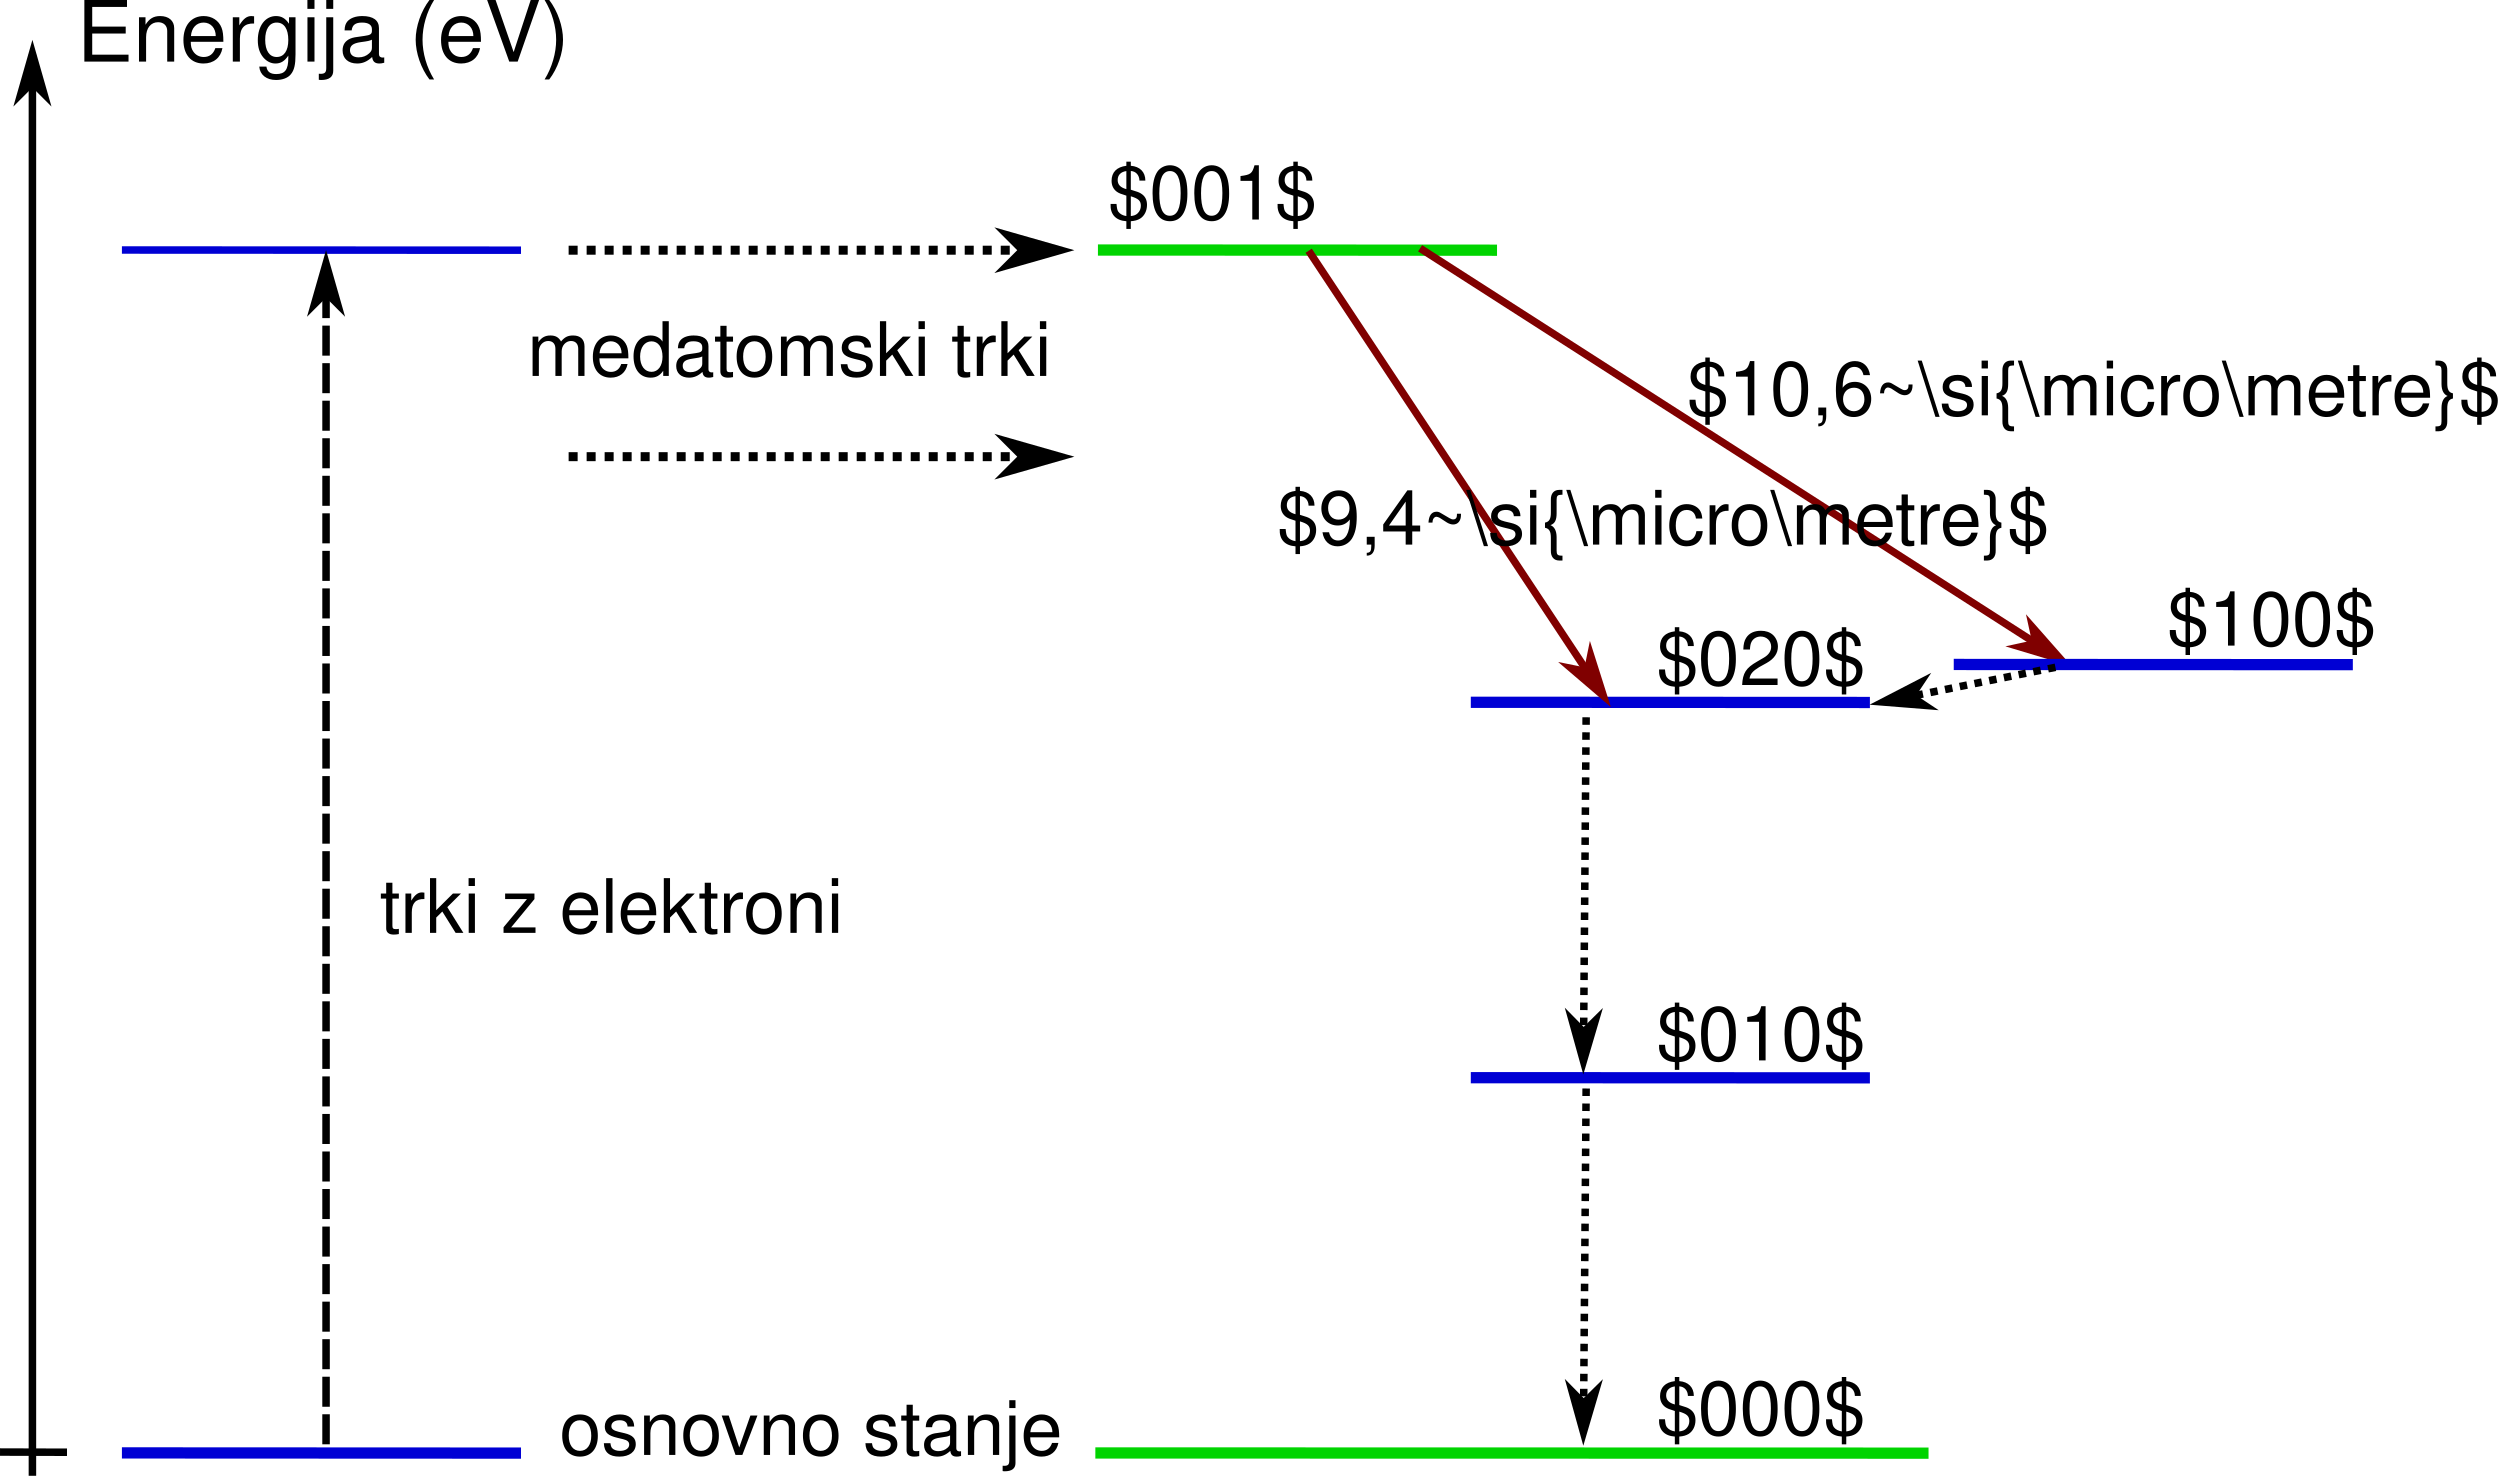
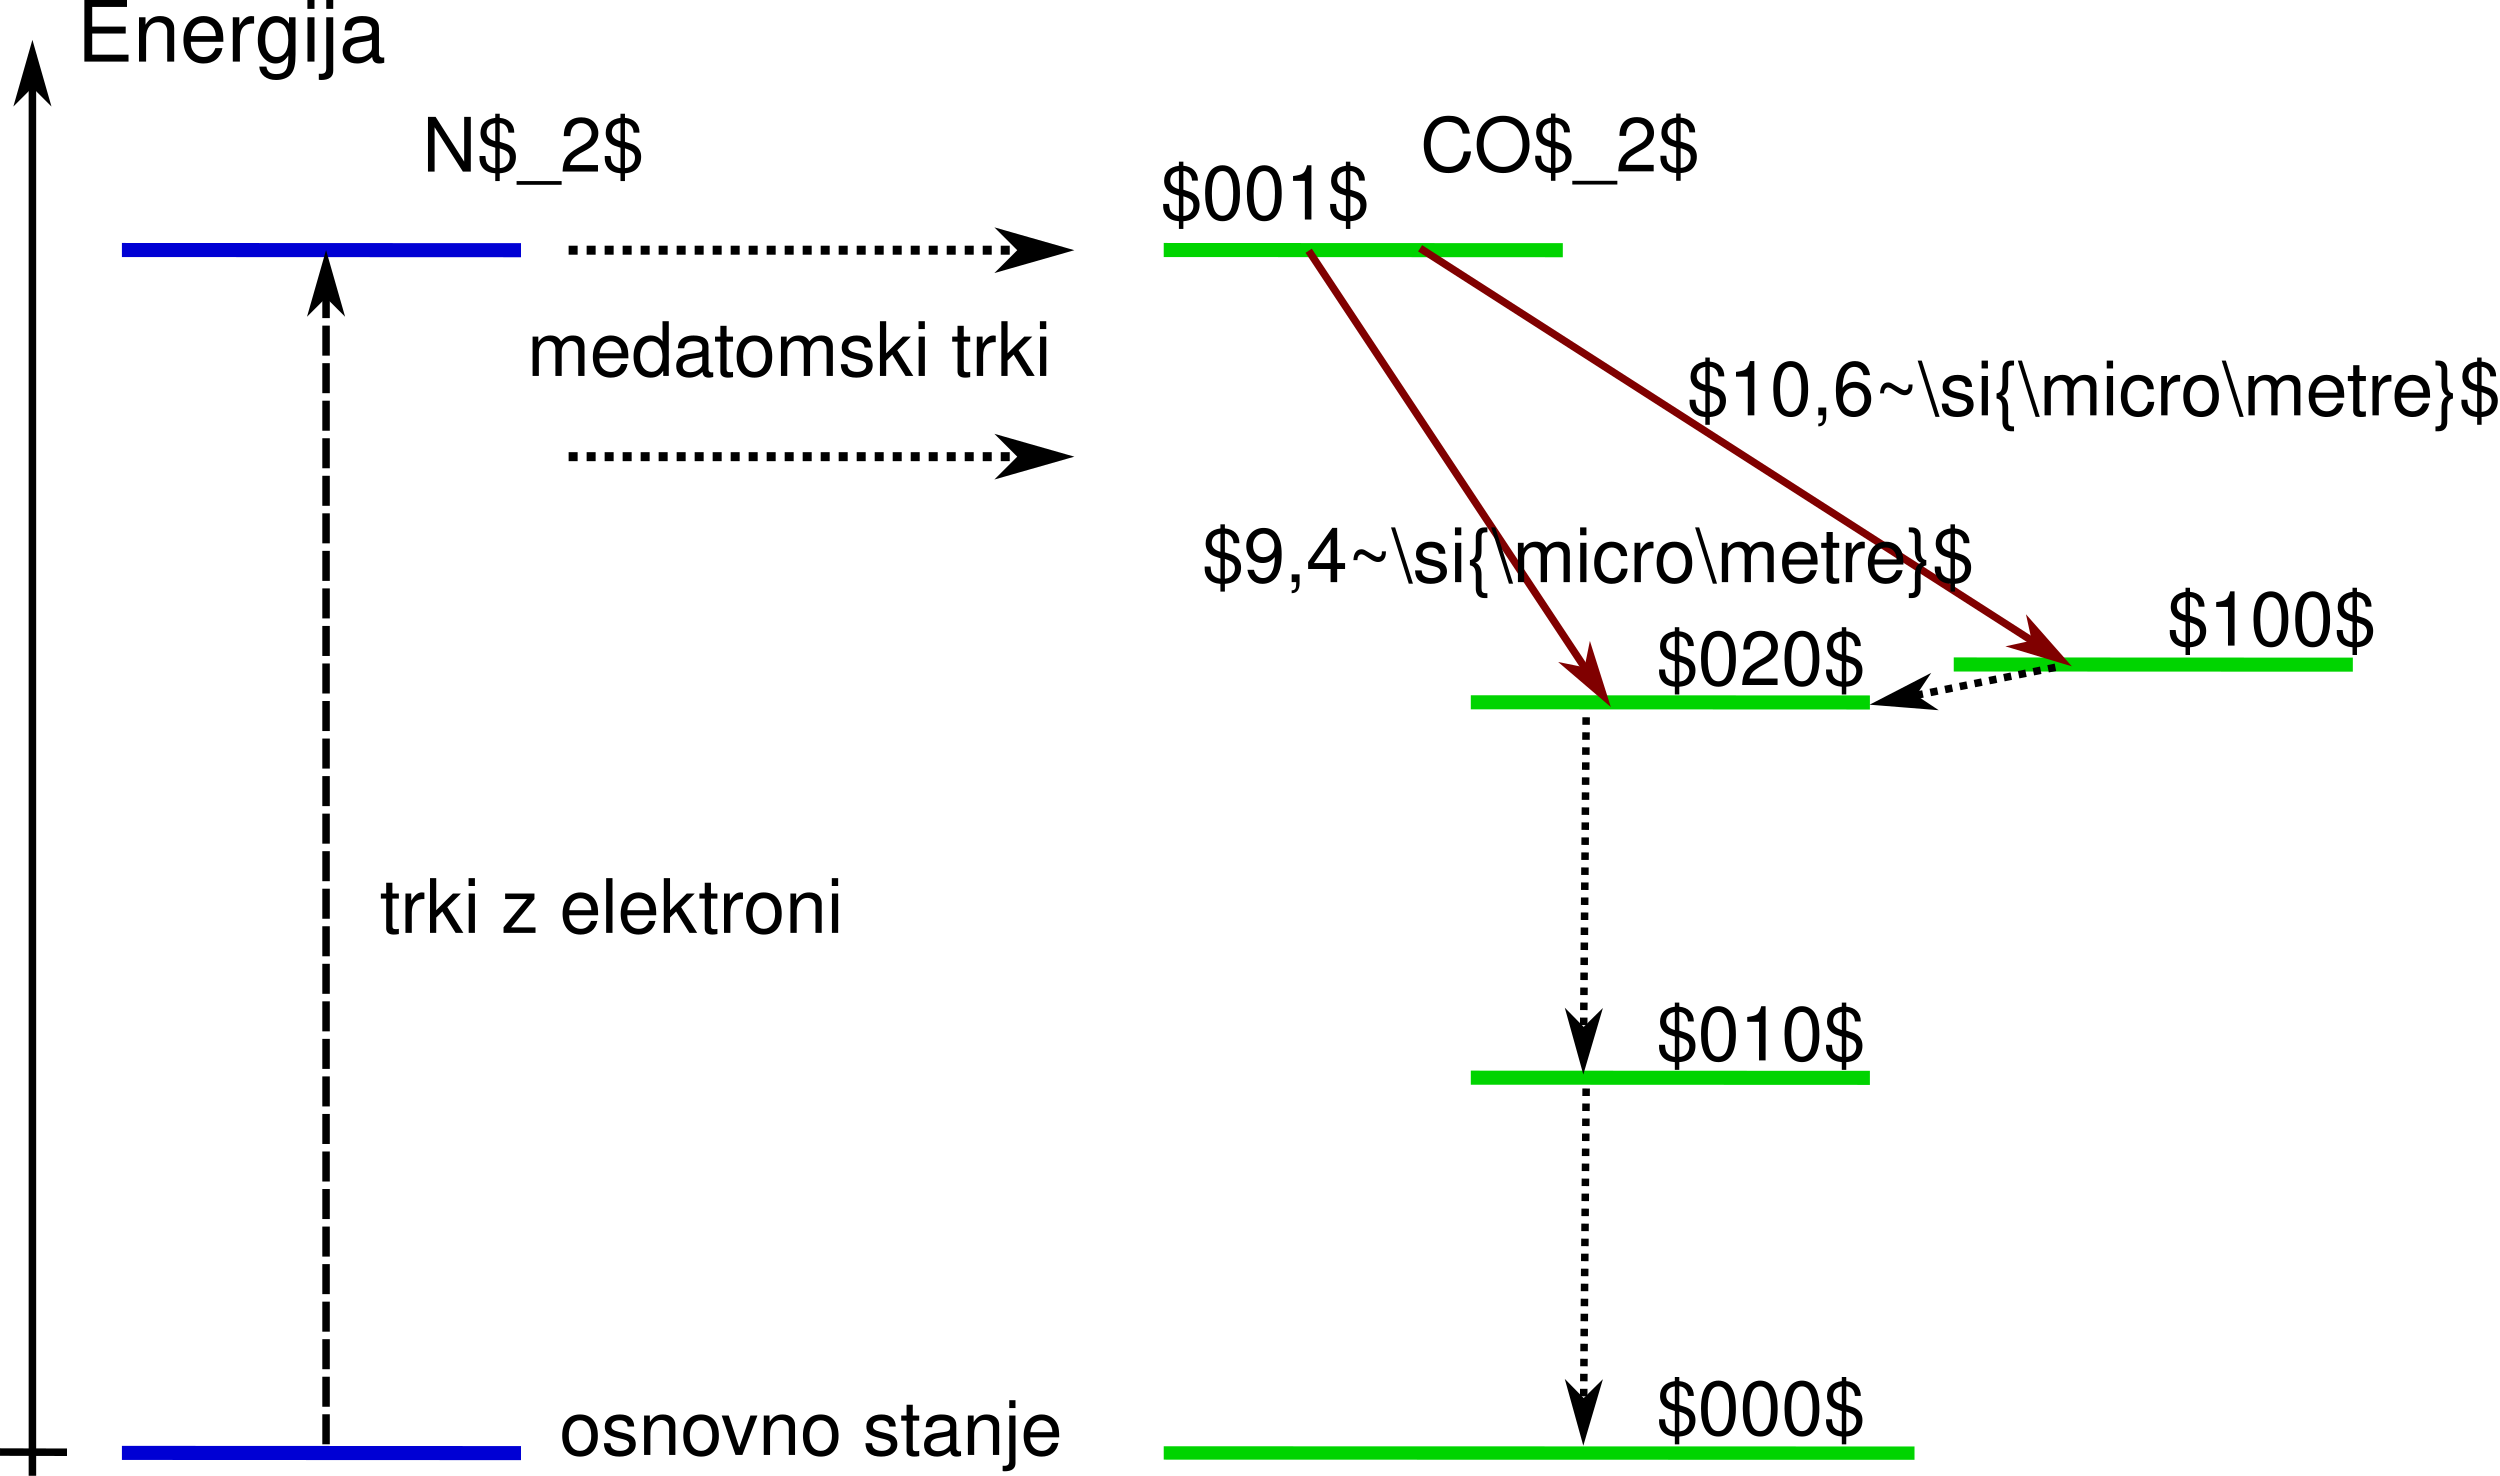
<svg xmlns="http://www.w3.org/2000/svg" width="187.951mm" height="110.95mm" viewBox="0 0 665.966 393.129" id="svg3464" version="1.1">
  <defs id="defs3466">
    <marker orient="auto" refY="0" refX="0" id="Arrow1Mend-0-2-6" style="overflow:visible">
      <path id="path4180-2-2-1" d="M 0,0 5,-5 -12.5,0 5,5 0,0 Z" style="fill:#550000;fill-opacity:1;fill-rule:evenodd;stroke:#550000;stroke-width:1pt;stroke-opacity:1" transform="matrix(-0.4,0,0,-0.4,-4,0)" />
    </marker>
    <marker orient="auto" refY="0" refX="0" id="Arrow1Mend-0-2-6-9" style="overflow:visible">
      <path id="path4180-2-2-1-3" d="M 0,0 5,-5 -12.5,0 5,5 0,0 Z" style="fill:#800000;fill-opacity:1;fill-rule:evenodd;stroke:#800000;stroke-width:1pt;stroke-opacity:1" transform="matrix(-0.4,0,0,-0.4,-4,0)" />
    </marker>
    <marker orient="auto" refY="0" refX="0" id="Arrow1Mend-0-2-6-9-9" style="overflow:visible">
      <path id="path4180-2-2-1-3-4" d="M 0,0 5,-5 -12.5,0 5,5 0,0 Z" style="fill:#800000;fill-opacity:1;fill-rule:evenodd;stroke:#800000;stroke-width:1pt;stroke-opacity:1" transform="matrix(-0.4,0,0,-0.4,-4,0)" />
    </marker>
    <marker orient="auto" refY="0" refX="0" id="Arrow1Mend-0-2-6-9-9-0" style="overflow:visible">
      <path id="path4180-2-2-1-3-4-3" d="M 0,0 5,-5 -12.5,0 5,5 0,0 Z" style="fill:#000000;fill-opacity:1;fill-rule:evenodd;stroke:#000000;stroke-width:1pt;stroke-opacity:1" transform="matrix(-0.4,0,0,-0.4,-4,0)" />
    </marker>
    <marker orient="auto" refY="0" refX="0" id="Arrow1Mend-0-2-8" style="overflow:visible">
      <path id="path4180-2-2-4" d="M 0,0 5,-5 -12.5,0 5,5 0,0 Z" style="fill:#000000;fill-opacity:1;fill-rule:evenodd;stroke:#000000;stroke-width:1pt;stroke-opacity:1" transform="matrix(-0.4,0,0,-0.4,-4,0)" />
    </marker>
    <marker orient="auto" refY="0" refX="0" id="Arrow1Mend-0-2-9" style="overflow:visible">
      <path id="path4180-2-2-7" d="M 0,0 5,-5 -12.5,0 5,5 0,0 Z" style="fill:#000000;fill-opacity:1;fill-rule:evenodd;stroke:#000000;stroke-width:1pt;stroke-opacity:1" transform="matrix(-0.4,0,0,-0.4,-4,0)" />
    </marker>
    <marker orient="auto" refY="0" refX="0" id="Arrow1Mend-0-2" style="overflow:visible">
      <path id="path4180-2-2" d="M 0,0 5,-5 -12.5,0 5,5 0,0 Z" style="fill:#000000;fill-opacity:1;fill-rule:evenodd;stroke:#000000;stroke-width:1pt;stroke-opacity:1" transform="matrix(-0.4,0,0,-0.4,-4,0)" />
    </marker>
    <marker orient="auto" refY="0" refX="0" id="Arrow1Mend-0" style="overflow:visible">
      <path id="path4180-2" d="M 0,0 5,-5 -12.5,0 5,5 0,0 Z" style="fill:#000000;fill-opacity:1;fill-rule:evenodd;stroke:#000000;stroke-width:1pt;stroke-opacity:1" transform="matrix(-0.4,0,0,-0.4,-4,0)" />
    </marker>
    <marker orient="auto" refY="0" refX="0" id="Arrow1Mend-0-7" style="overflow:visible">
      <path id="path4180-2-5" d="M 0,0 5,-5 -12.5,0 5,5 0,0 Z" style="fill:#000000;fill-opacity:1;fill-rule:evenodd;stroke:#000000;stroke-width:1pt;stroke-opacity:1" transform="matrix(-0.4,0,0,-0.4,-4,0)" />
    </marker>
    <marker orient="auto" refY="0" refX="0" id="Arrow1Mend" style="overflow:visible">
      <path id="path4180" d="M 0,0 5,-5 -12.5,0 5,5 0,0 Z" style="fill:#000000;fill-opacity:1;fill-rule:evenodd;stroke:#000000;stroke-width:1pt;stroke-opacity:1" transform="matrix(-0.4,0,0,-0.4,-4,0)" />
    </marker>
    <marker orient="auto" refY="0" refX="0" id="Arrow1Mend-0-2-8-5" style="overflow:visible">
      <path id="path4180-2-2-4-6" d="M 0,0 5,-5 -12.5,0 5,5 0,0 Z" style="fill:#000000;fill-opacity:1;fill-rule:evenodd;stroke:#000000;stroke-width:1pt;stroke-opacity:1" transform="matrix(-0.4,0,0,-0.4,-4,0)" />
    </marker>
    <marker orient="auto" refY="0" refX="0" id="Arrow1Mend-0-2-8-9" style="overflow:visible">
      <path id="path4180-2-2-4-1" d="M 0,0 5,-5 -12.5,0 5,5 0,0 Z" style="fill:#000000;fill-opacity:1;fill-rule:evenodd;stroke:#000000;stroke-width:1pt;stroke-opacity:1" transform="matrix(-0.4,0,0,-0.4,-4,0)" />
    </marker>
  </defs>
  <g id="layer1" transform="translate(105.4485,-164.1095)">
-     <path style="fill:none;fill-rule:evenodd;stroke:#00d400;stroke-width:3;stroke-linecap:butt;stroke-linejoin:miter;stroke-miterlimit:4;stroke-dasharray:none;stroke-opacity:1" d="m 187.027,230.707 106.313,0.053" id="path3333-3-6" />
-     <path style="fill:none;fill-rule:evenodd;stroke:#0000d4;stroke-width:2;stroke-linecap:butt;stroke-linejoin:miter;stroke-miterlimit:4;stroke-dasharray:none;stroke-opacity:1" d="m -72.973,230.707 106.313,0.053" id="path3333-3-6-9" />
-     <path style="fill:none;fill-rule:evenodd;stroke:#0000d4;stroke-width:3;stroke-linecap:butt;stroke-linejoin:miter;stroke-miterlimit:4;stroke-dasharray:none;stroke-opacity:1" d="m 286.354,351.186 106.313,0.053" id="path3333-3-6-6" />
-     <path style="fill:none;fill-rule:evenodd;stroke:#0000d4;stroke-width:3;stroke-linecap:butt;stroke-linejoin:miter;stroke-miterlimit:4;stroke-dasharray:none;stroke-opacity:1" d="m 286.354,451.186 106.313,0.053" id="path3333-3-6-6-2" />
-     <path style="fill:none;fill-rule:evenodd;stroke:#0000d4;stroke-width:3;stroke-linecap:butt;stroke-linejoin:miter;stroke-miterlimit:4;stroke-dasharray:none;stroke-opacity:1" d="m -72.973,551.143 106.313,0.053" id="path3333-2" />
+     <path style="fill:none;fill-rule:evenodd;stroke:#00d400;stroke-width:3.75;stroke-linecap:butt;stroke-linejoin:miter;stroke-miterlimit:4;stroke-dasharray:none;stroke-opacity:1" d="m 204.552,230.707 106.313,0.053" id="path3333-3-6" />
+     <path style="fill:none;fill-rule:evenodd;stroke:#0000d4;stroke-width:3.75;stroke-linecap:butt;stroke-linejoin:miter;stroke-miterlimit:4;stroke-dasharray:none;stroke-opacity:1" d="m -72.973,230.707 106.313,0.053" id="path3333-3-6-9" />
+     <path style="fill:none;fill-rule:evenodd;stroke:#00d400;stroke-width:3.75;stroke-linecap:butt;stroke-linejoin:miter;stroke-miterlimit:4;stroke-dasharray:none;stroke-opacity:1" d="m 286.354,351.186 106.313,0.053" id="path3333-3-6-6" />
+     <path style="fill:none;fill-rule:evenodd;stroke:#00d400;stroke-width:3.75;stroke-linecap:butt;stroke-linejoin:miter;stroke-miterlimit:4;stroke-dasharray:none;stroke-opacity:1" d="m 286.354,451.186 106.313,0.053" id="path3333-3-6-6-2" />
+     <path style="fill:none;fill-rule:evenodd;stroke:#0000d4;stroke-width:3.75;stroke-linecap:butt;stroke-linejoin:miter;stroke-miterlimit:4;stroke-dasharray:none;stroke-opacity:1" d="m -72.973,551.143 106.313,0.053" id="path3333-2" />
    <path style="fill:none;fill-rule:evenodd;stroke:#000000;stroke-width:2;stroke-linecap:butt;stroke-linejoin:miter;stroke-miterlimit:4;stroke-dasharray:8, 2;stroke-dashoffset:0;stroke-opacity:1;marker-end:url(#Arrow1Mend-0-7)" d="m -18.592,548.851 0,-314.188" id="path4165-3-9" />
    <path style="fill:none;fill-rule:evenodd;stroke:#000000;stroke-width:2.398;stroke-linecap:butt;stroke-linejoin:miter;stroke-miterlimit:4;stroke-dasharray:2.398, 2.398;stroke-dashoffset:0;stroke-opacity:1;marker-end:url(#Arrow1Mend-0-2)" d="m 46.027,230.76 130,0" id="path4165-3-8" />
    <path style="fill:none;fill-rule:evenodd;stroke:#000000;stroke-width:2.398;stroke-linecap:butt;stroke-linejoin:miter;stroke-miterlimit:4;stroke-dasharray:2.398, 2.398;stroke-dashoffset:0;stroke-opacity:1;marker-end:url(#Arrow1Mend-0-2-9)" d="m 46.027,285.76 130,0" id="path4165-3-8-3" />
+     <path style="fill:none;fill-rule:evenodd;stroke:#00d400;stroke-width:3.75;stroke-linecap:butt;stroke-linejoin:miter;stroke-miterlimit:4;stroke-dasharray:none;stroke-opacity:1" d="m 415.004,341.113 106.313,0.053" id="path3333-3-6-6-3" />
    <path style="fill:none;fill-rule:evenodd;stroke:#800000;stroke-width:2;stroke-linecap:butt;stroke-linejoin:miter;stroke-miterlimit:4;stroke-dasharray:none;stroke-dashoffset:0;stroke-opacity:1;marker-end:url(#Arrow1Mend-0-2-6-9)" d="M 272.846,230.248 443.144,339.485" id="path4165-3-8-2-1" />
    <path style="fill:#800000;fill-rule:evenodd;stroke:#800000;stroke-width:2;stroke-linecap:butt;stroke-linejoin:miter;stroke-miterlimit:4;stroke-dasharray:none;stroke-dashoffset:0;stroke-opacity:1;marker-end:url(#Arrow1Mend-0-2-6-9-9)" d="m 243.162,230.901 78.32,118.276" id="path4165-3-8-2-1-7" />
    <path style="fill:none;fill-rule:evenodd;stroke:#000000;stroke-width:2;stroke-linecap:butt;stroke-linejoin:miter;stroke-miterlimit:4;stroke-dasharray:2, 2;stroke-dashoffset:0;stroke-opacity:1;marker-end:url(#Arrow1Mend-0-2-8)" d="m 317.077,355.185 -0.723,91.224" id="path4165-3-8-5" />
    <path style="fill:none;fill-rule:evenodd;stroke:#000000;stroke-width:2;stroke-linecap:butt;stroke-linejoin:miter;stroke-miterlimit:4;stroke-dasharray:none;stroke-opacity:1;marker-end:url(#Arrow1Mend)" d="m -96.814,557.239 0,-378.577" id="path4165" />
    <path style="fill:none;fill-rule:evenodd;stroke:#000000;stroke-width:2;stroke-linecap:butt;stroke-linejoin:miter;stroke-miterlimit:4;stroke-dasharray:none;stroke-opacity:1" d="m -105.445,550.916 17.845,0.053" id="path3333-7" />
-     <path style="fill:none;fill-rule:evenodd;stroke:#00d400;stroke-width:3;stroke-linecap:butt;stroke-linejoin:miter;stroke-miterlimit:4;stroke-dasharray:none;stroke-opacity:1" d="m 186.337,551.156 221.951,0.053" id="path3333-3-6-3" />
-     <path style="fill:none;fill-rule:evenodd;stroke:#0000d4;stroke-width:3;stroke-linecap:butt;stroke-linejoin:miter;stroke-miterlimit:4;stroke-dasharray:none;stroke-opacity:1" d="m 415.004,341.113 106.313,0.053" id="path3333-3-6-6-3" />
+     <path style="fill:none;fill-rule:evenodd;stroke:#00d400;stroke-width:3.56;stroke-linecap:butt;stroke-linejoin:miter;stroke-miterlimit:4;stroke-dasharray:none;stroke-opacity:1" d="m 204.552,551.156 200,0.053" id="path3333-3-6-3" />
    <path style="fill:none;fill-rule:evenodd;stroke:#000000;stroke-width:2;stroke-linecap:butt;stroke-linejoin:miter;stroke-miterlimit:4;stroke-dasharray:2, 2;stroke-dashoffset:0;stroke-opacity:1;marker-end:url(#Arrow1Mend-0-2-8-5)" d="m 317.077,454.07 -0.723,91.224" id="path4165-3-8-5-2" />
    <path style="fill:none;fill-rule:evenodd;stroke:#000000;stroke-width:2;stroke-linecap:butt;stroke-linejoin:miter;stroke-miterlimit:4;stroke-dasharray:2, 2;stroke-dashoffset:0;stroke-opacity:1;marker-end:url(#Arrow1Mend-0-2-8-9)" d="m 442.089,341.867 -45.644,9.186" id="path4165-3-8-5-27" />
-     <g id="g8206">
+     <g id="g3429">
      <text id="text12643" y="180.512" x="-85.009" style="font-style:normal;font-variant:normal;font-weight:normal;font-stretch:normal;font-size:56px;line-height:125%;font-family:'Nimbus Sans L';-inkscape-font-specification:Sans;letter-spacing:0px;word-spacing:0px;fill:#000000;fill-opacity:1;stroke:none;stroke-width:1px;stroke-linecap:butt;stroke-linejoin:miter;stroke-opacity:1" xml:space="preserve">
-         <tspan style="font-size:22.5px" y="180.512" x="-85.009" id="tspan12645">Energija (eV)</tspan>
+         <tspan style="font-size:22.5px" y="180.512" x="-85.009" id="tspan12645">Energija</tspan>
      </text>
      <text id="text12731" y="551.679" x="43.601" style="font-style:normal;font-variant:normal;font-weight:normal;font-stretch:normal;font-size:56px;line-height:125%;font-family:'Nimbus Sans L';-inkscape-font-specification:Sans;letter-spacing:0px;word-spacing:0px;fill:#000000;fill-opacity:1;stroke:none;stroke-width:1px;stroke-linecap:butt;stroke-linejoin:miter;stroke-opacity:1" xml:space="preserve">
        <tspan style="font-size:20px" y="551.679" x="43.601" id="tspan12733">osnovno stanje</tspan>
      </text>
      <text id="text12647-1-6-2-5" y="412.621" x="-4.277" style="font-style:normal;font-variant:normal;font-weight:normal;font-stretch:normal;font-size:56px;line-height:125%;font-family:'Nimbus Sans L';-inkscape-font-specification:Sans;letter-spacing:0px;word-spacing:0px;fill:#000000;fill-opacity:1;stroke:none;stroke-width:1px;stroke-linecap:butt;stroke-linejoin:miter;stroke-opacity:1" xml:space="preserve">
        <tspan id="tspan12743" style="font-size:20px" y="412.621" x="-4.277">trki z elektroni</tspan>
      </text>
      <text id="text12647-1-6-2-5-4" y="264.254" x="35.018" style="font-style:normal;font-variant:normal;font-weight:normal;font-stretch:normal;font-size:56px;line-height:125%;font-family:'Nimbus Sans L';-inkscape-font-specification:Sans;letter-spacing:0px;word-spacing:0px;fill:#000000;fill-opacity:1;stroke:none;stroke-width:1px;stroke-linecap:butt;stroke-linejoin:miter;stroke-opacity:1" xml:space="preserve">
        <tspan id="tspan12743-6" style="font-size:20px" y="264.254" x="35.018">medatomski trki</tspan>
      </text>
-       <text id="text12647-1-6-2-5-5-3-4" y="222.584" x="189.596" style="font-style:normal;font-variant:normal;font-weight:normal;font-stretch:normal;font-size:56px;line-height:125%;font-family:'Nimbus Sans L';-inkscape-font-specification:Sans;letter-spacing:0px;word-spacing:0px;fill:#000000;fill-opacity:1;stroke:none;stroke-width:1px;stroke-linecap:butt;stroke-linejoin:miter;stroke-opacity:1" xml:space="preserve">
-         <tspan id="tspan12743-9-7-5" style="font-size:20px" y="222.584" x="189.596">$001$</tspan>
+       <text id="text12647-1-6-2-5-5-3-4" y="222.584" x="203.596" style="font-style:normal;font-variant:normal;font-weight:normal;font-stretch:normal;font-size:56px;line-height:125%;font-family:'Nimbus Sans L';-inkscape-font-specification:Sans;letter-spacing:0px;word-spacing:0px;fill:#000000;fill-opacity:1;stroke:none;stroke-width:1px;stroke-linecap:butt;stroke-linejoin:miter;stroke-opacity:1" xml:space="preserve">
+         <tspan id="tspan12743-9-7-5" style="font-size:20px" y="222.584" x="203.596">$001$</tspan>
      </text>
      <text id="text12647-1-6-2-5-5-3-4-2-44" y="346.596" x="335.703" style="font-style:normal;font-variant:normal;font-weight:normal;font-stretch:normal;font-size:56px;line-height:125%;font-family:'Nimbus Sans L';-inkscape-font-specification:Sans;letter-spacing:0px;word-spacing:0px;fill:#000000;fill-opacity:1;stroke:none;stroke-width:1px;stroke-linecap:butt;stroke-linejoin:miter;stroke-opacity:1" xml:space="preserve">
        <tspan id="tspan12743-9-7-5-5-3" style="font-size:20px" y="346.596" x="335.703">$020$</tspan>
      </text>
      <text id="text12647-1-6-2-5-5-3-4-2-44-0" y="336.089" x="471.751" style="font-style:normal;font-variant:normal;font-weight:normal;font-stretch:normal;font-size:56px;line-height:125%;font-family:'Nimbus Sans L';-inkscape-font-specification:Sans;letter-spacing:0px;word-spacing:0px;fill:#000000;fill-opacity:1;stroke:none;stroke-width:1px;stroke-linecap:butt;stroke-linejoin:miter;stroke-opacity:1" xml:space="preserve">
        <tspan id="tspan12743-9-7-5-5-3-7" style="font-size:20px" y="336.089" x="471.751">$100$</tspan>
      </text>
-       <text id="text12647-1-6-2-5-5-3-4-3" y="309.187" x="234.657" style="font-style:normal;font-variant:normal;font-weight:normal;font-stretch:normal;font-size:56px;line-height:125%;font-family:'Nimbus Sans L';-inkscape-font-specification:Sans;letter-spacing:0px;word-spacing:0px;fill:#000000;fill-opacity:1;stroke:none;stroke-width:1px;stroke-linecap:butt;stroke-linejoin:miter;stroke-opacity:1" xml:space="preserve">
-         <tspan id="tspan12743-9-7-5-6" style="font-size:20px" y="309.187" x="234.657">$9,4~\si{\micro\metre}$</tspan>
+       <text id="text12647-1-6-2-5-5-3-4-3" y="319.187" x="214.657" style="font-style:normal;font-variant:normal;font-weight:normal;font-stretch:normal;font-size:56px;line-height:125%;font-family:'Nimbus Sans L';-inkscape-font-specification:Sans;letter-spacing:0px;word-spacing:0px;fill:#000000;fill-opacity:1;stroke:none;stroke-width:1px;stroke-linecap:butt;stroke-linejoin:miter;stroke-opacity:1" xml:space="preserve">
+         <tspan id="tspan12743-9-7-5-6" style="font-size:20px" y="319.187" x="214.657">$9,4~\si{\micro\metre}$</tspan>
      </text>
      <text id="text12647-1-6-2-5-5-3-4-3-7" y="274.752" x="343.83" style="font-style:normal;font-variant:normal;font-weight:normal;font-stretch:normal;font-size:56px;line-height:125%;font-family:'Nimbus Sans L';-inkscape-font-specification:Sans;letter-spacing:0px;word-spacing:0px;fill:#000000;fill-opacity:1;stroke:none;stroke-width:1px;stroke-linecap:butt;stroke-linejoin:miter;stroke-opacity:1" xml:space="preserve">
        <tspan id="tspan12743-9-7-5-6-5" style="font-size:20px" y="274.752" x="343.83">$10,6~\si{\micro\metre}$</tspan>
      </text>
      <text id="text12647-1-6-2-5-5-3-4-2-44-6" y="446.595" x="335.703" style="font-style:normal;font-variant:normal;font-weight:normal;font-stretch:normal;font-size:56px;line-height:125%;font-family:'Nimbus Sans L';-inkscape-font-specification:Sans;letter-spacing:0px;word-spacing:0px;fill:#000000;fill-opacity:1;stroke:none;stroke-width:1px;stroke-linecap:butt;stroke-linejoin:miter;stroke-opacity:1" xml:space="preserve">
        <tspan id="tspan12743-9-7-5-5-3-75" style="font-size:20px" y="446.595" x="335.703">$010$</tspan>
      </text>
      <g id="g8202">
        <text xml:space="preserve" style="font-style:normal;font-variant:normal;font-weight:normal;font-stretch:normal;font-size:56px;line-height:125%;font-family:'Nimbus Sans L';-inkscape-font-specification:Sans;letter-spacing:0px;word-spacing:0px;fill:#000000;fill-opacity:1;stroke:none;stroke-width:1px;stroke-linecap:butt;stroke-linejoin:miter;stroke-opacity:1" x="335.703" y="546.333" id="text12647-1-6-2-5-5-3-4-2-44-6-0">
          <tspan x="335.703" y="546.333" style="font-size:20px" id="tspan12743-9-7-5-5-3-75-9">$000$</tspan>
        </text>
      </g>
+       <text id="text12647-1-6-2-5-5-3-4-36" y="209.822" x="7.042" style="font-style:normal;font-variant:normal;font-weight:normal;font-stretch:normal;font-size:56px;line-height:125%;font-family:'Nimbus Sans L';-inkscape-font-specification:Sans;letter-spacing:0px;word-spacing:0px;fill:#000000;fill-opacity:1;stroke:none;stroke-width:1px;stroke-linecap:butt;stroke-linejoin:miter;stroke-opacity:1" xml:space="preserve">
+         <tspan id="tspan12743-9-7-5-7" style="font-size:20px" y="209.822" x="7.042">N$_2$</tspan>
+       </text>
+       <text id="text12647-1-6-2-5-5-3-4-36-5" y="209.759" x="272.866" style="font-style:normal;font-variant:normal;font-weight:normal;font-stretch:normal;font-size:56px;line-height:125%;font-family:'Nimbus Sans L';-inkscape-font-specification:Sans;letter-spacing:0px;word-spacing:0px;fill:#000000;fill-opacity:1;stroke:none;stroke-width:1px;stroke-linecap:butt;stroke-linejoin:miter;stroke-opacity:1" xml:space="preserve">
+         <tspan id="tspan12743-9-7-5-7-3" style="font-size:20px" y="209.759" x="272.866">CO$_2$</tspan>
+       </text>
    </g>
  </g>
</svg>
